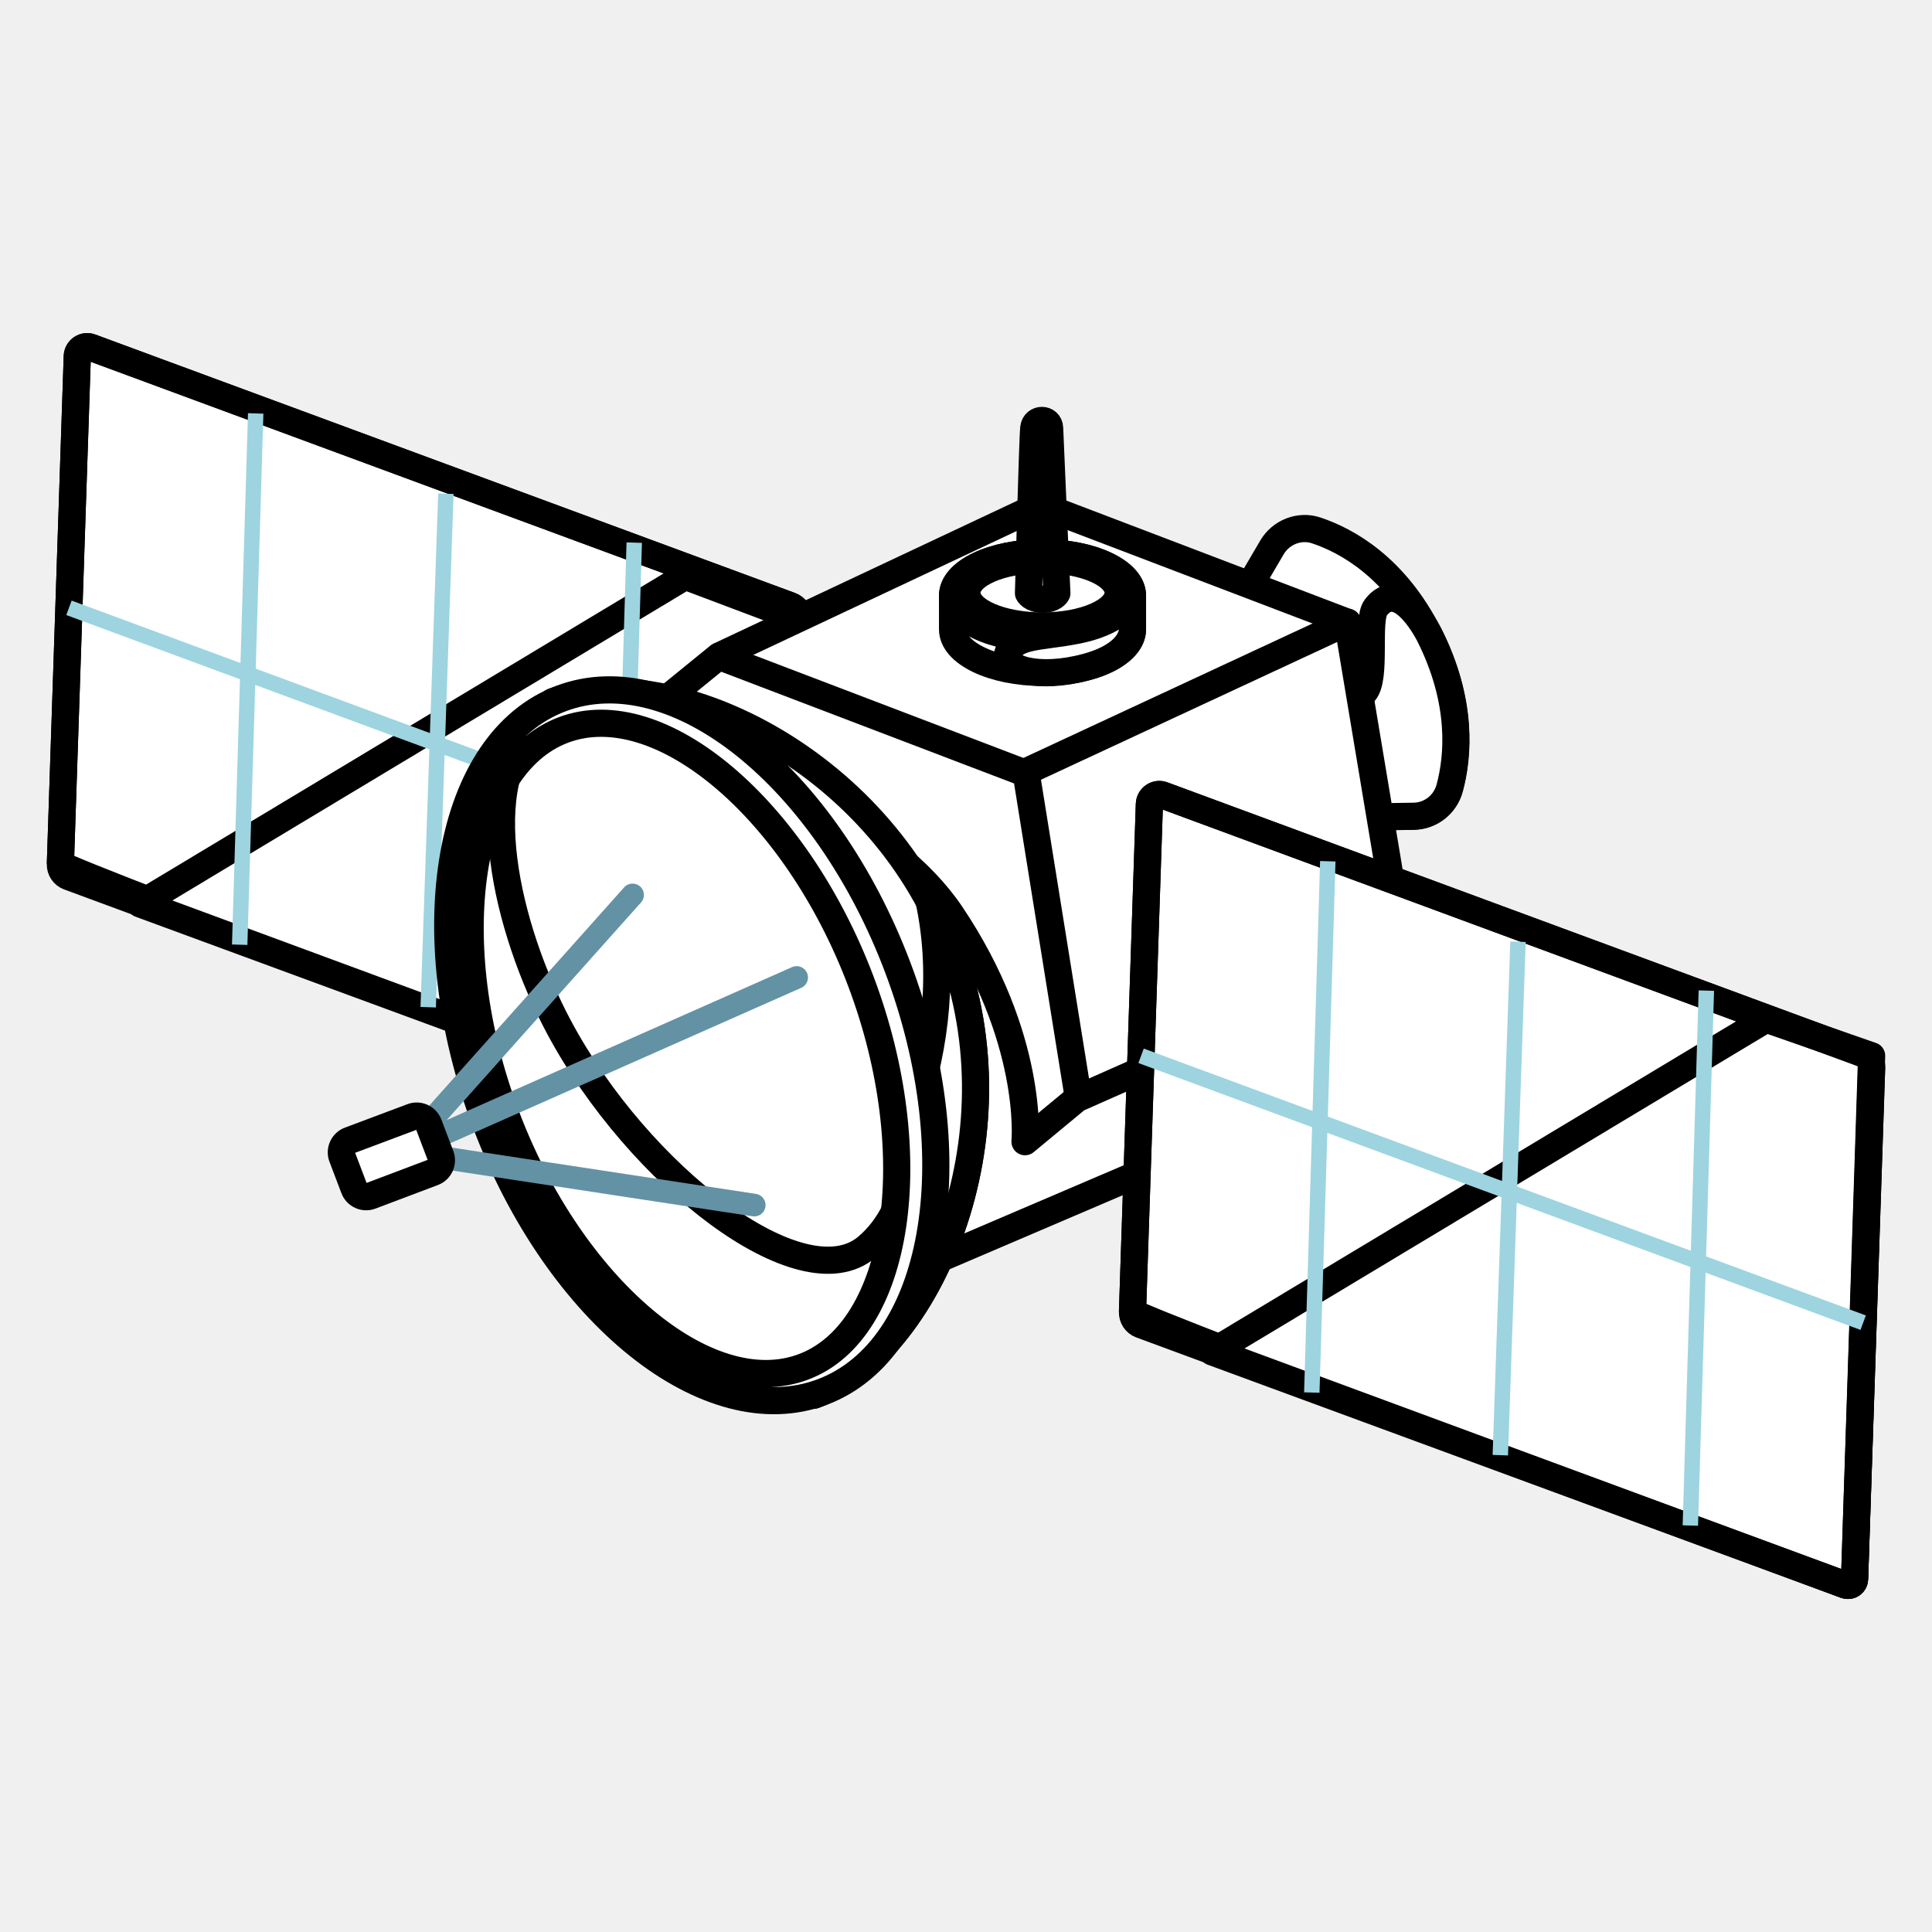
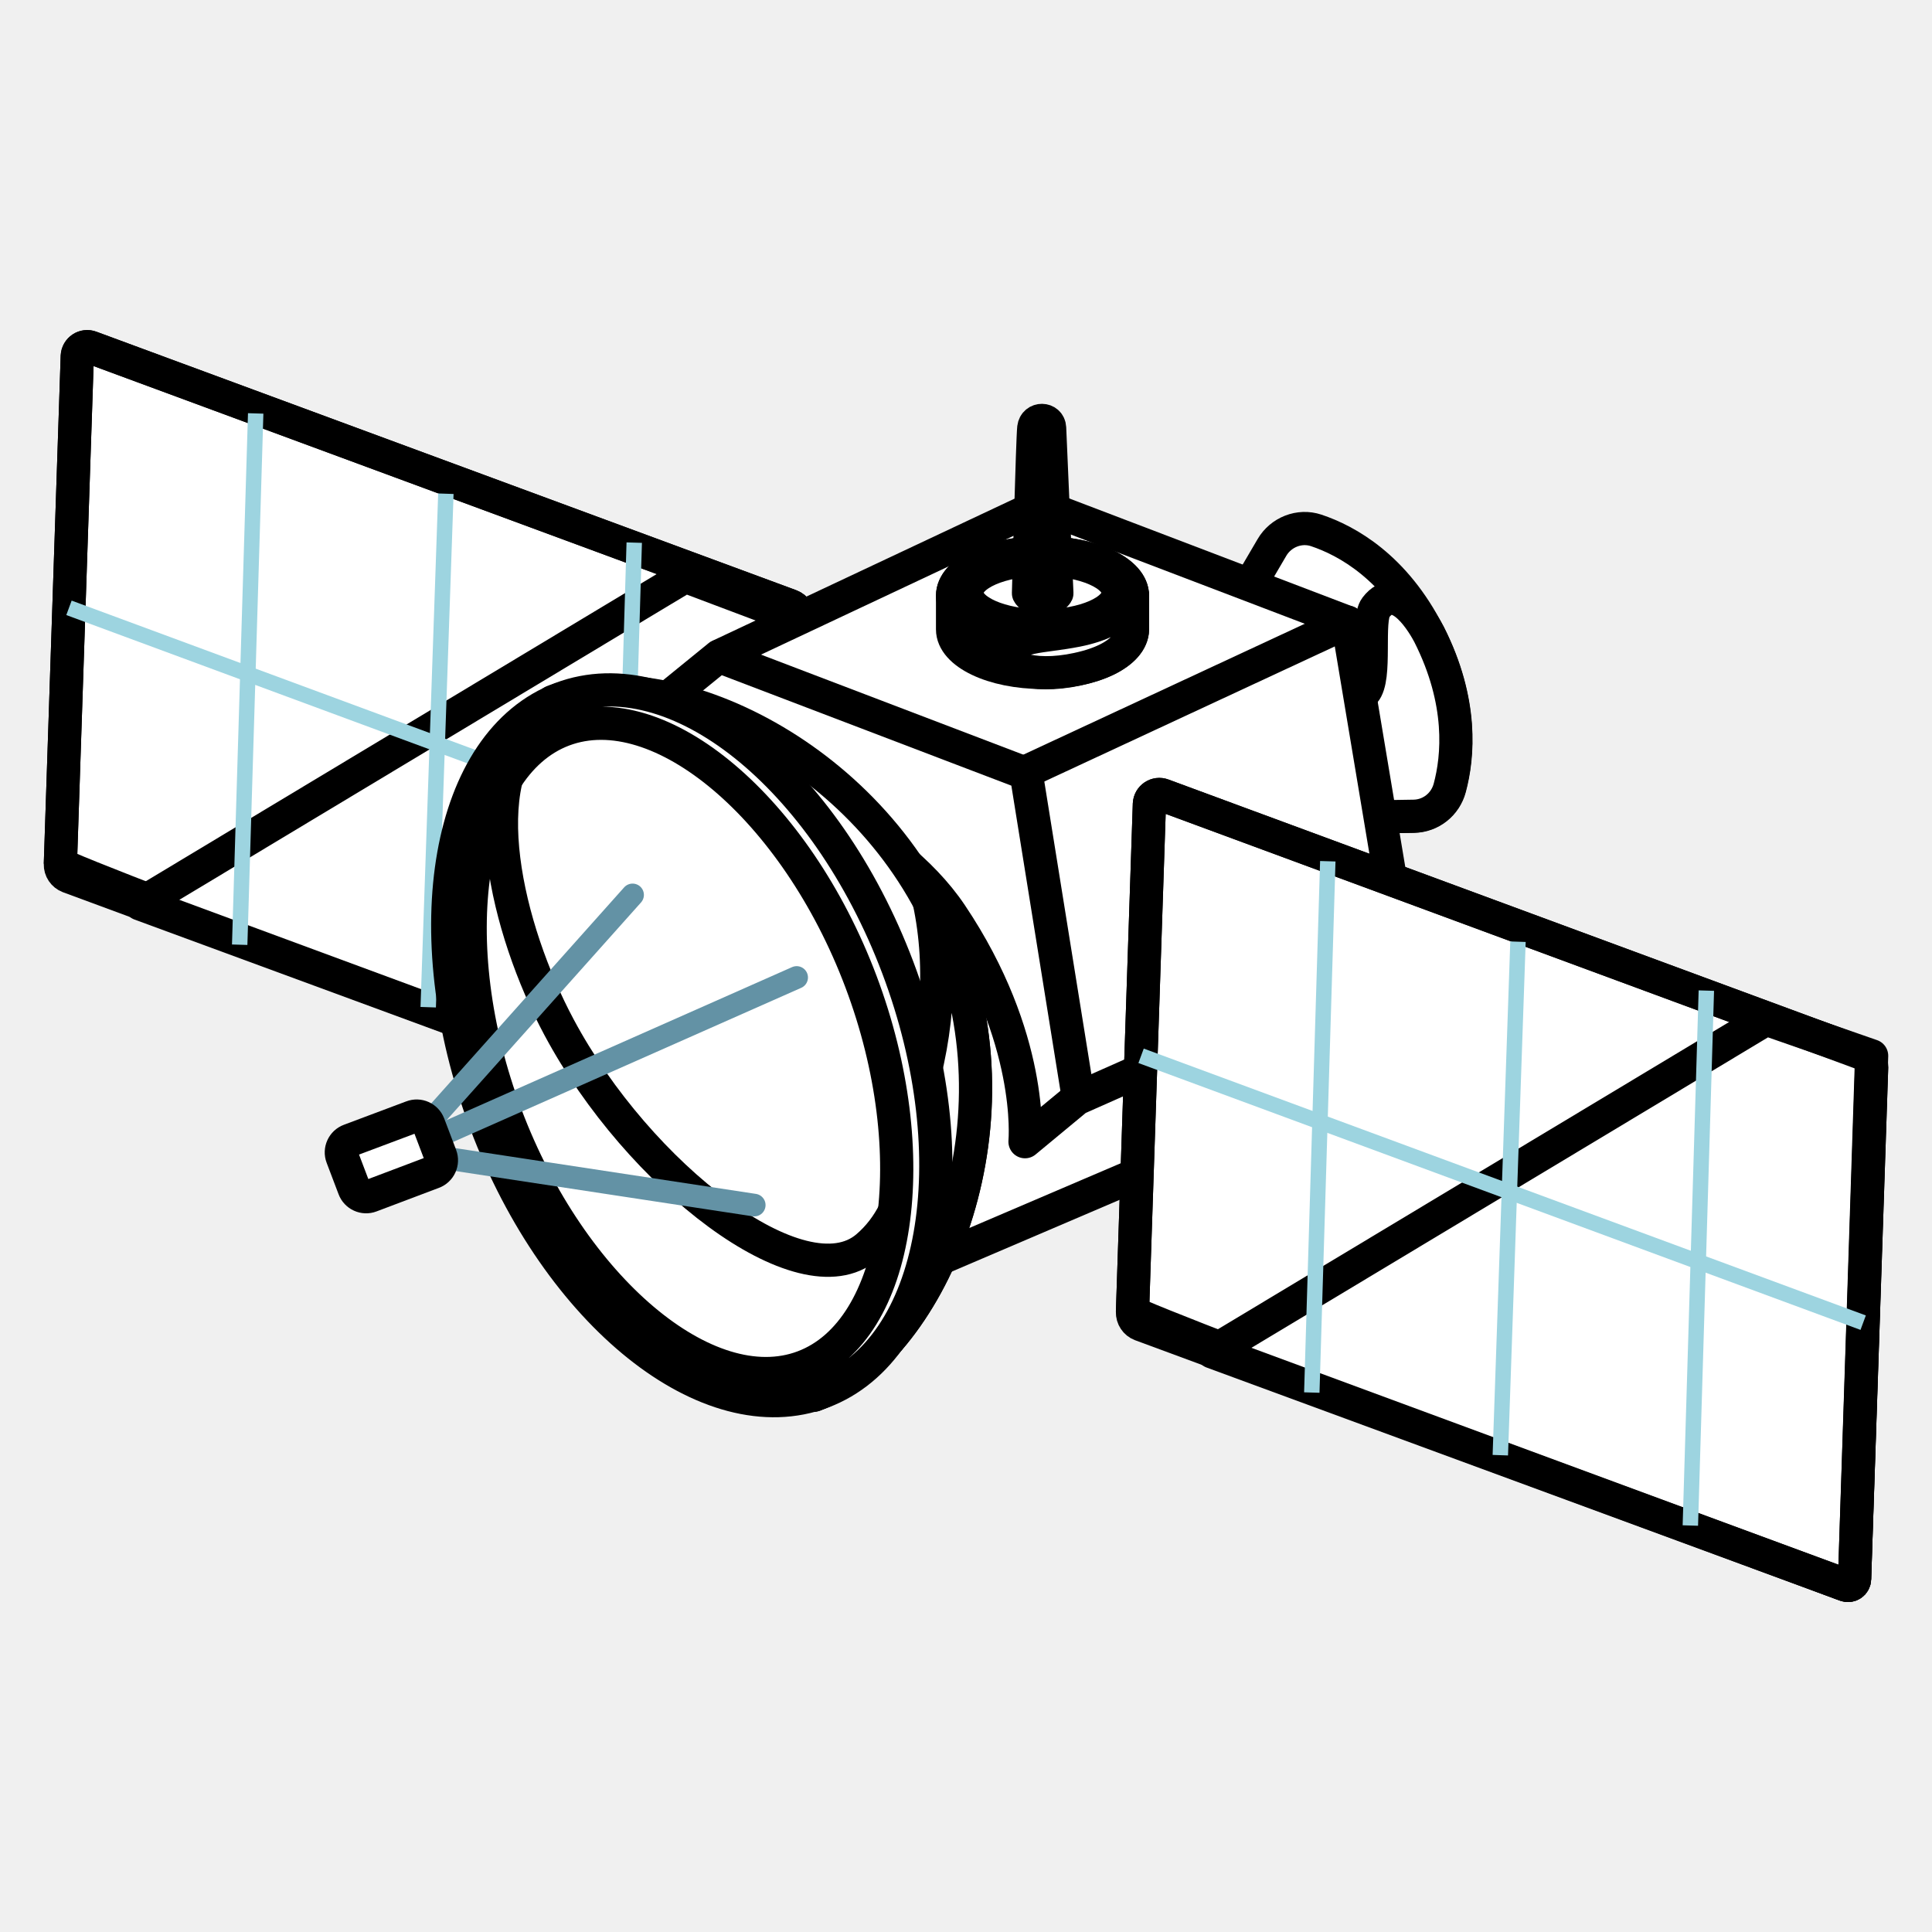
<svg xmlns="http://www.w3.org/2000/svg" version="1.1" id="Layer_4" x="0px" y="0px" viewBox="0 0 128 128" style="enable-background:new 0 0 128 128;" xml:space="preserve">
  <g>
    <g>
-       <path d="M51.24,75.33c0,0-47.26-17.71-47.24-18.08L5.12,23.6c0.02-0.45,0.47-0.75,0.89-0.59l46.35,17.12    c0.38,0.14,0.62,0.51,0.61,0.91l-1.13,33.9C51.83,75.24,51.53,75.44,51.24,75.33z" fill="#ffffff" stroke="#000000" stroke-width="1.8" stroke-linecap="round" stroke-linejoin="round" />
-       <path d="M9.29,59.89l41.95,15.44c0.28,0.11,0.59-0.09,0.6-0.4l1.13-33.9l-7.57-2.85L9.29,59.89z" fill="#ffffff" stroke="#000000" stroke-width="1.8" stroke-linecap="round" stroke-linejoin="round" />
-       <path d="M51.24,75.33L4.55,58.08    C4.21,57.95,3.99,57.62,4,57.26L5.12,23.6c0.02-0.45,0.47-0.75,0.89-0.59l46.35,17.12c0.38,0.14,0.62,0.51,0.61,0.91l-1.13,33.9    C51.83,75.24,51.53,75.44,51.24,75.33z" fill="none" stroke="#000000" stroke-width="1.8" stroke-linecap="round" stroke-linejoin="round" />
+       <path d="M51.24,75.33c0,0-47.26-17.71-47.24-18.08L5.12,23.6c0.02-0.45,0.47-0.75,0.89-0.59l46.35,17.12    c0.38,0.14,0.62,0.51,0.61,0.91l-1.13,33.9C51.83,75.24,51.53,75.44,51.24,75.33z" fill="#ffffff" stroke="#000000" stroke-width="2.2" stroke-linecap="round" stroke-linejoin="round" />
+       <path d="M9.29,59.89l41.95,15.44c0.28,0.11,0.59-0.09,0.6-0.4l1.13-33.9l-7.57-2.85L9.29,59.89z" fill="#ffffff" stroke="#000000" stroke-width="2.2" stroke-linecap="round" stroke-linejoin="round" />
+       <path d="M51.24,75.33L4.55,58.08    C4.21,57.95,3.99,57.62,4,57.26L5.12,23.6c0.02-0.45,0.47-0.75,0.89-0.59l46.35,17.12c0.38,0.14,0.62,0.51,0.61,0.91l-1.13,33.9    C51.83,75.24,51.53,75.44,51.24,75.33z" fill="none" stroke="#000000" stroke-width="2.2" stroke-linecap="round" stroke-linejoin="round" />
      <line style="fill:none;stroke:#9DD4E0;stroke-width:1.021;stroke-miterlimit:10;" x1="52.41" y1="57.96" x2="4.57" y2="40.27" />
      <line style="fill:none;stroke:#9DD4E0;stroke-width:1.021;stroke-miterlimit:10;" x1="29.54" y1="32.71" x2="28.37" y2="66.73" />
      <line style="fill:none;stroke:#9DD4E0;stroke-width:1.021;stroke-miterlimit:10;" x1="16.94" y1="27.39" x2="15.88" y2="62.59" />
      <line style="fill:none;stroke:#9DD4E0;stroke-width:1.021;stroke-miterlimit:10;" x1="42.02" y1="35.95" x2="40.96" y2="71.39" />
    </g>
-     <path d="M82.81,38.76l1.46-2.49c0.59-1.01,1.82-1.5,2.93-1.13c2.04,0.68,5.21,2.43,7.46,6.88   c2.27,4.49,1.93,8.12,1.37,10.17c-0.29,1.09-1.26,1.85-2.38,1.88l-2.04,0.04L82.81,38.76z" fill="#ffffff" stroke="#000000" stroke-width="1.8" stroke-linecap="round" stroke-linejoin="round" />
-     <path d="M91.15,40.25c-0.63,0.82,0.08,4.67-0.76,5.61c-0.42,0.46-1.01,0.9-1.58,0.65l2.29,7.61l2.57-0.04   c1.13-0.02,2.09-0.79,2.38-1.88c0.55-2.05,0.9-5.68-1.37-10.17C94.38,41.46,92.62,38.32,91.15,40.25z" fill="#ffffff" stroke="#000000" stroke-width="1.8" stroke-linecap="round" stroke-linejoin="round" />
+     <path d="M82.81,38.76l1.46-2.49c0.59-1.01,1.82-1.5,2.93-1.13c2.04,0.68,5.21,2.43,7.46,6.88   c2.27,4.49,1.93,8.12,1.37,10.17c-0.29,1.09-1.26,1.85-2.38,1.88l-2.04,0.04L82.81,38.76z" fill="#ffffff" stroke="#000000" stroke-width="2.2" stroke-linecap="round" stroke-linejoin="round" />
+     <path d="M91.15,40.25c-0.63,0.82,0.08,4.67-0.76,5.61c-0.42,0.46-1.01,0.9-1.58,0.65l2.29,7.61l2.57-0.04   c1.13-0.02,2.09-0.79,2.38-1.88c0.55-2.05,0.9-5.68-1.37-10.17C94.38,41.46,92.62,38.32,91.15,40.25z" fill="#ffffff" stroke="#000000" stroke-width="2.2" stroke-linecap="round" stroke-linejoin="round" />
    <g>
-       <polygon points="89.28,41.23 68.9,33.46 47.71,43.43 53.65,86 75.83,76.52 92.74,62.75   " fill="#ffffff" stroke="#000000" stroke-width="1.8" stroke-linecap="round" stroke-linejoin="round" />
-       <polygon points="89.28,41.22 67.95,51.14 53.85,86.39 76.03,76.91 92.94,63.14   " fill="#ffffff" stroke="#000000" stroke-width="1.8" stroke-linecap="round" stroke-linejoin="round" />
-       <polygon points="67.99,51.25 47.62,43.48 30.71,57.24 34.17,78.77 54.54,86.53 71.45,72.77   " fill="#ffffff" stroke="#000000" stroke-width="1.8" stroke-linecap="round" stroke-linejoin="round" />
+       <polygon points="89.28,41.23 68.9,33.46 47.71,43.43 53.65,86 75.83,76.52 92.74,62.75   " fill="#ffffff" stroke="#000000" stroke-width="2.2" stroke-linecap="round" stroke-linejoin="round" />
+       <polygon points="89.28,41.22 67.95,51.14 53.85,86.39 76.03,76.91 92.94,63.14   " fill="#ffffff" stroke="#000000" stroke-width="2.2" stroke-linecap="round" stroke-linejoin="round" />
+       <polygon points="67.99,51.25 47.62,43.48 30.71,57.24 34.17,78.77 54.54,86.53 71.45,72.77   " fill="#ffffff" stroke="#000000" stroke-width="2.2" stroke-linecap="round" stroke-linejoin="round" />
    </g>
-     <path d="M93.17,63.12l-21.82,9.67l-3.44,2.85c0.01-0.14,0.6-6.87-4.9-15.06c-3.95-5.89-12.89-9.2-12.89-9.2   l4.45,35.3l22.17-9.48L93.17,63.12z" fill="#ffffff" stroke="#000000" stroke-width="1.8" stroke-linecap="round" stroke-linejoin="round" />
+     <path d="M93.17,63.12l-21.82,9.67l-3.44,2.85c0.01-0.14,0.6-6.87-4.9-15.06c-3.95-5.89-12.89-9.2-12.89-9.2   l4.45,35.3l22.17-9.48L93.17,63.12z" fill="#ffffff" stroke="#000000" stroke-width="2.2" stroke-linecap="round" stroke-linejoin="round" />
    <g>
-       <path d="M122.27,105.01c0,0-47.26-17.71-47.24-18.08l1.12-33.66c0.02-0.45,0.47-0.75,0.89-0.59l46.35,17.12    c0.38,0.14,0.62,0.51,0.61,0.91l-1.13,33.9C122.86,104.92,122.56,105.12,122.27,105.01z" fill="#ffffff" stroke="#000000" stroke-width="1.8" stroke-linecap="round" stroke-linejoin="round" />
-       <path d="M80.32,89.57l41.95,15.44c0.28,0.11,0.59-0.09,0.6-0.4L124,69.95l-6.99-2.43L80.32,89.57z" fill="#ffffff" stroke="#000000" stroke-width="1.8" stroke-linecap="round" stroke-linejoin="round" />
-       <path d="M122.27,105.01L75.58,87.76    c-0.34-0.13-0.56-0.46-0.55-0.83l1.12-33.66c0.02-0.45,0.47-0.75,0.89-0.59l46.35,17.12c0.38,0.14,0.62,0.51,0.61,0.91l-1.13,33.9    C122.86,104.92,122.56,105.12,122.27,105.01z" fill="none" stroke="#000000" stroke-width="1.8" stroke-linecap="round" stroke-linejoin="round" />
+       <path d="M122.27,105.01c0,0-47.26-17.71-47.24-18.08l1.12-33.66c0.02-0.45,0.47-0.75,0.89-0.59l46.35,17.12    c0.38,0.14,0.62,0.51,0.61,0.91l-1.13,33.9C122.86,104.92,122.56,105.12,122.27,105.01z" fill="#ffffff" stroke="#000000" stroke-width="2.2" stroke-linecap="round" stroke-linejoin="round" />
+       <path d="M80.32,89.57l41.95,15.44c0.28,0.11,0.59-0.09,0.6-0.4L124,69.95l-6.99-2.43L80.32,89.57z" fill="#ffffff" stroke="#000000" stroke-width="2.2" stroke-linecap="round" stroke-linejoin="round" />
+       <path d="M122.27,105.01L75.58,87.76    c-0.34-0.13-0.56-0.46-0.55-0.83l1.12-33.66c0.02-0.45,0.47-0.75,0.89-0.59l46.35,17.12c0.38,0.14,0.62,0.51,0.61,0.91l-1.13,33.9    C122.86,104.92,122.56,105.12,122.27,105.01z" fill="none" stroke="#000000" stroke-width="2.2" stroke-linecap="round" stroke-linejoin="round" />
      <line style="fill:none;stroke:#9DD4E0;stroke-width:1.021;stroke-miterlimit:10;" x1="123.44" y1="87.63" x2="75.6" y2="69.95" />
      <line style="fill:none;stroke:#9DD4E0;stroke-width:1.021;stroke-miterlimit:10;" x1="100.57" y1="62.39" x2="99.4" y2="96.41" />
      <line style="fill:none;stroke:#9DD4E0;stroke-width:1.021;stroke-miterlimit:10;" x1="87.97" y1="57.06" x2="86.91" y2="92.26" />
      <line style="fill:none;stroke:#9DD4E0;stroke-width:1.021;stroke-miterlimit:10;" x1="113.05" y1="65.63" x2="111.99" y2="101.07" />
    </g>
-     <path d="M75.03,39.47c0-1.57-2.67-2.85-5.96-2.85c-3.29,0-5.96,1.27-5.96,2.85c0,0.4,0,1.84,0,2.23   c0,1.57,2.67,2.85,5.96,2.85c3.29,0,5.96-1.27,5.96-2.85C75.03,41.31,75.03,39.87,75.03,39.47z" fill="#ffffff" stroke="#000000" stroke-width="1.8" stroke-linecap="round" stroke-linejoin="round" />
-     <ellipse cx="69.07" cy="39.47" rx="5.96" ry="2.85" fill="#ffffff" stroke="#000000" stroke-width="1.8" stroke-linecap="round" stroke-linejoin="round" />
-     <ellipse cx="69.07" cy="39.27" rx="5.01" ry="2.2" fill="#ffffff" stroke="#000000" stroke-width="1.8" stroke-linecap="round" stroke-linejoin="round" />
-     <path d="M70.02,39.3c0,0-0.19,0.4-0.94,0.4c-0.75,0-0.94-0.4-0.94-0.4s0.27-10.28,0.35-10.95   c0.08-0.67,1.02-0.65,1.05,0C69.56,29,70.02,39.3,70.02,39.3z" fill="#ffffff" stroke="#000000" stroke-width="1.8" stroke-linecap="round" stroke-linejoin="round" />
-     <path d="M75.03,39.47c0,0-0.37,1.63-3.68,2.29c-2.43,0.48-4.17,0.29-4.59,1.56   c-0.32,0.96,1.98,1.75,5.23,0.87c2.93-0.8,3.04-2.26,3.04-2.48S75.03,39.47,75.03,39.47z" fill="#ffffff" stroke="#000000" stroke-width="1.8" stroke-linecap="round" stroke-linejoin="round" />
+     <path d="M75.03,39.47c0-1.57-2.67-2.85-5.96-2.85c-3.29,0-5.96,1.27-5.96,2.85c0,0.4,0,1.84,0,2.23   c0,1.57,2.67,2.85,5.96,2.85c3.29,0,5.96-1.27,5.96-2.85C75.03,41.31,75.03,39.87,75.03,39.47z" fill="#ffffff" stroke="#000000" stroke-width="2.2" stroke-linecap="round" stroke-linejoin="round" />
+     <ellipse cx="69.07" cy="39.47" rx="5.96" ry="2.85" fill="#ffffff" stroke="#000000" stroke-width="2.2" stroke-linecap="round" stroke-linejoin="round" />
+     <ellipse cx="69.07" cy="39.27" rx="5.01" ry="2.2" fill="#ffffff" stroke="#000000" stroke-width="2.2" stroke-linecap="round" stroke-linejoin="round" />
+     <path d="M70.02,39.3c0,0-0.19,0.4-0.94,0.4c-0.75,0-0.94-0.4-0.94-0.4s0.27-10.28,0.35-10.95   c0.08-0.67,1.02-0.65,1.05,0C69.56,29,70.02,39.3,70.02,39.3z" fill="#ffffff" stroke="#000000" stroke-width="2.2" stroke-linecap="round" stroke-linejoin="round" />
+     <path d="M75.03,39.47c0,0-0.37,1.63-3.68,2.29c-2.43,0.48-4.17,0.29-4.59,1.56   c-0.32,0.96,1.98,1.75,5.23,0.87c2.93-0.8,3.04-2.26,3.04-2.48S75.03,39.47,75.03,39.47z" fill="#ffffff" stroke="#000000" stroke-width="2.2" stroke-linecap="round" stroke-linejoin="round" />
    <g>
-       <path d="M53.94,92.43L36.62,46.49c7.54-2.84,21.56,3.62,26.34,16.3S61.48,89.59,53.94,92.43z" fill="#ffffff" stroke="#000000" stroke-width="1.8" stroke-linecap="round" stroke-linejoin="round" />
-       <path d="M51.7,86.49l2.24,5.94c7.54-2.84,13.81-16.95,9.02-29.64c-0.4-1.06-0.87-2.08-1.4-3.06    C63.46,68.62,59.96,79.65,51.7,86.49z" fill="#ffffff" stroke="#000000" stroke-width="1.8" stroke-linecap="round" stroke-linejoin="round" />
-       <ellipse transform="matrix(0.9357 -0.3527 0.3527 0.9357 -21.628 20.4239)" cx="45.23" cy="69.56" rx="13.25" ry="23.6" fill="#ffffff" stroke="#000000" stroke-width="1.8" stroke-linecap="round" stroke-linejoin="round" />
-       <path d="M37.04,68.06c-3.51-6.56-5.78-16.39-1.43-20.05c4.59-3.86,11.08,0.68,14.34,3.57    c1.81,1.6,2.76,2.85,3.7,4.13c5.36,7.3,9.97,21.66,3.79,26.91C53.13,86.28,42.29,77.88,37.04,68.06z" fill="#ffffff" stroke="#000000" stroke-width="1.8" stroke-linecap="round" stroke-linejoin="round" />
-       <path d="M33.52,73.89c-4.31-11.44-2.57-23.13,3.81-25.53s15.4,5.23,19.71,16.67s2.57,23.13-3.81,25.53    S37.83,85.33,33.52,73.89 M32.18,74.4c4.78,12.69,14.77,20.67,22.31,17.82c7.54-2.84,9.78-15.43,4.99-28.12    S44.71,43.44,37.17,46.28C29.63,49.12,27.4,61.71,32.18,74.4L32.18,74.4z" fill="#ffffff" stroke="#000000" stroke-width="1.8" stroke-linecap="round" stroke-linejoin="round" />
+       <path d="M53.94,92.43L36.62,46.49c7.54-2.84,21.56,3.62,26.34,16.3S61.48,89.59,53.94,92.43z" fill="#ffffff" stroke="#000000" stroke-width="2.2" stroke-linecap="round" stroke-linejoin="round" />
+       <path d="M51.7,86.49l2.24,5.94c7.54-2.84,13.81-16.95,9.02-29.64c-0.4-1.06-0.87-2.08-1.4-3.06    C63.46,68.62,59.96,79.65,51.7,86.49z" fill="#ffffff" stroke="#000000" stroke-width="2.2" stroke-linecap="round" stroke-linejoin="round" />
+       <ellipse transform="matrix(0.9357 -0.3527 0.3527 0.9357 -21.628 20.4239)" cx="45.23" cy="69.56" rx="13.25" ry="23.6" fill="#ffffff" stroke="#000000" stroke-width="2.2" stroke-linecap="round" stroke-linejoin="round" />
+       <path d="M37.04,68.06c-3.51-6.56-5.78-16.39-1.43-20.05c4.59-3.86,11.08,0.68,14.34,3.57    c1.81,1.6,2.76,2.85,3.7,4.13c5.36,7.3,9.97,21.66,3.79,26.91C53.13,86.28,42.29,77.88,37.04,68.06z" fill="#ffffff" stroke="#000000" stroke-width="2.2" stroke-linecap="round" stroke-linejoin="round" />
+       <path d="M33.52,73.89c-4.31-11.44-2.57-23.13,3.81-25.53s15.4,5.23,19.71,16.67s2.57,23.13-3.81,25.53    S37.83,85.33,33.52,73.89 M32.18,74.4c4.78,12.69,14.77,20.67,22.31,17.82c7.54-2.84,9.78-15.43,4.99-28.12    S44.71,43.44,37.17,46.28C29.63,49.12,27.4,61.71,32.18,74.4L32.18,74.4z" fill="#ffffff" stroke="#000000" stroke-width="2.2" stroke-linecap="round" stroke-linejoin="round" />
      <line style="fill:none;stroke:#6392A5;stroke-width:1.5;stroke-linecap:round;stroke-miterlimit:10;" x1="26.72" y1="76.3" x2="52.78" y2="64.76" />
      <line style="fill:none;stroke:#6392A5;stroke-width:1.5;stroke-linecap:round;stroke-miterlimit:10;" x1="26.72" y1="76.3" x2="41.91" y2="59.29" />
      <line style="fill:none;stroke:#6392A5;stroke-width:1.5;stroke-linecap:round;stroke-miterlimit:10;" x1="26.72" y1="76.3" x2="49.97" y2="79.84" />
-       <path d="M28.4,74.49l0.79,2.08c0.17,0.44-0.06,0.94-0.5,1.1l-4.13,1.56c-0.44,0.17-0.94-0.06-1.1-0.5    l-0.79-2.08c-0.17-0.44,0.06-0.94,0.5-1.1L27.3,74C27.74,73.83,28.23,74.05,28.4,74.49z" fill="#ffffff" stroke="#000000" stroke-width="1.8" stroke-linecap="round" stroke-linejoin="round" />
+       <path d="M28.4,74.49l0.79,2.08c0.17,0.44-0.06,0.94-0.5,1.1l-4.13,1.56c-0.44,0.17-0.94-0.06-1.1-0.5    l-0.79-2.08c-0.17-0.44,0.06-0.94,0.5-1.1L27.3,74C27.74,73.83,28.23,74.05,28.4,74.49z" fill="#ffffff" stroke="#000000" stroke-width="2.2" stroke-linecap="round" stroke-linejoin="round" />
    </g>
  </g>
</svg>
